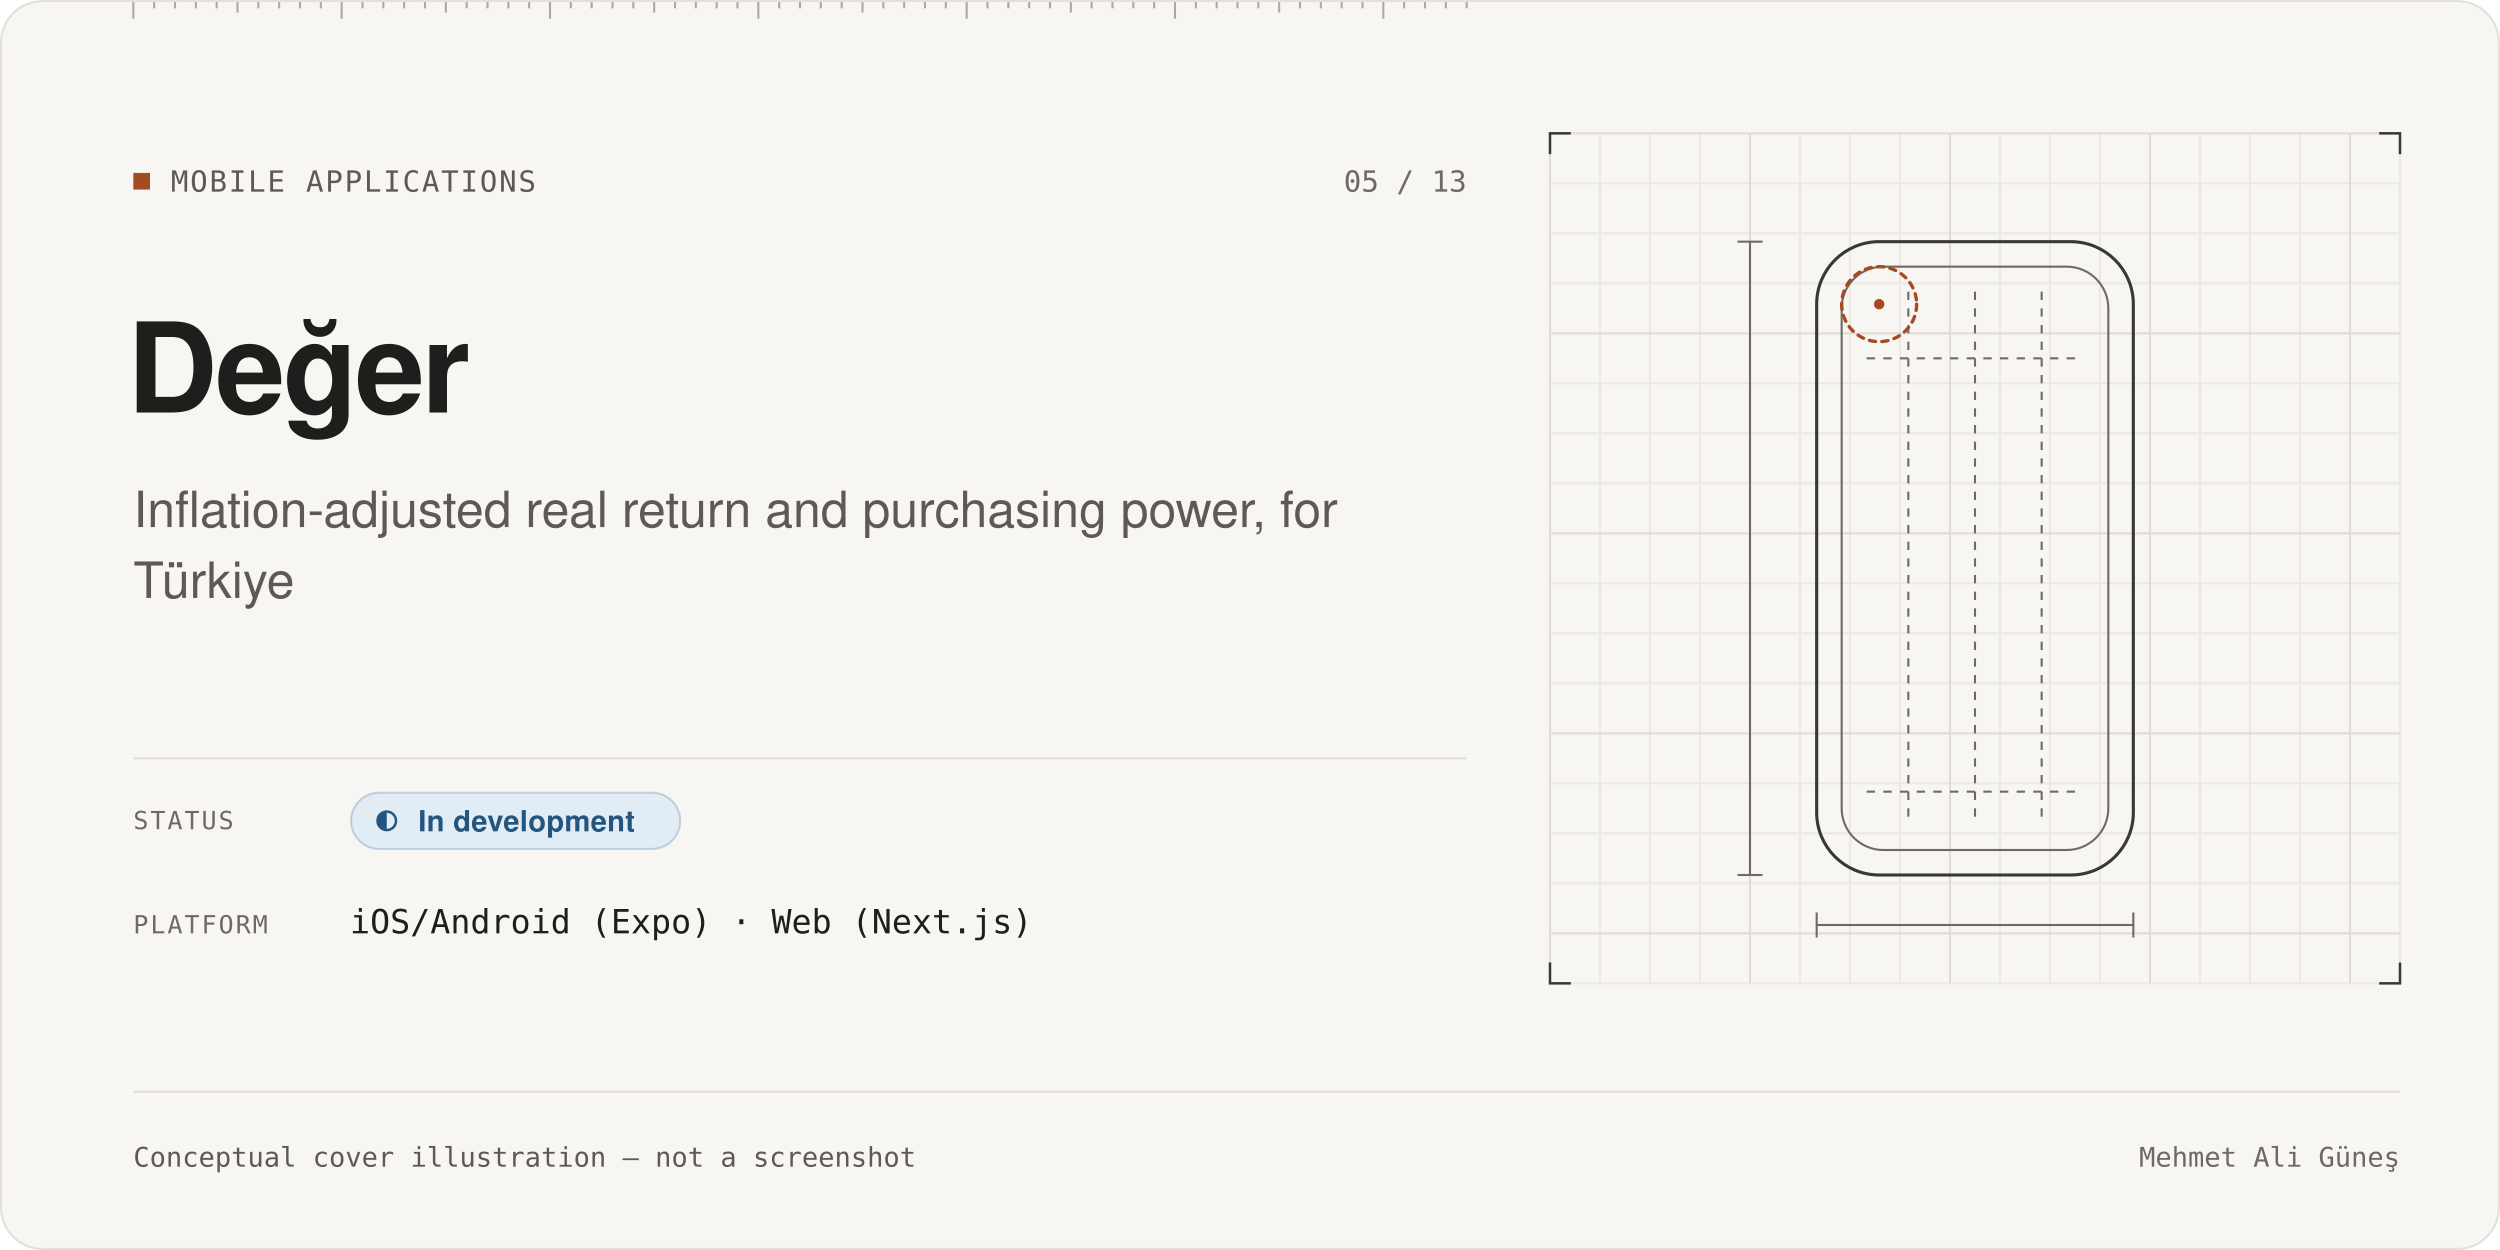
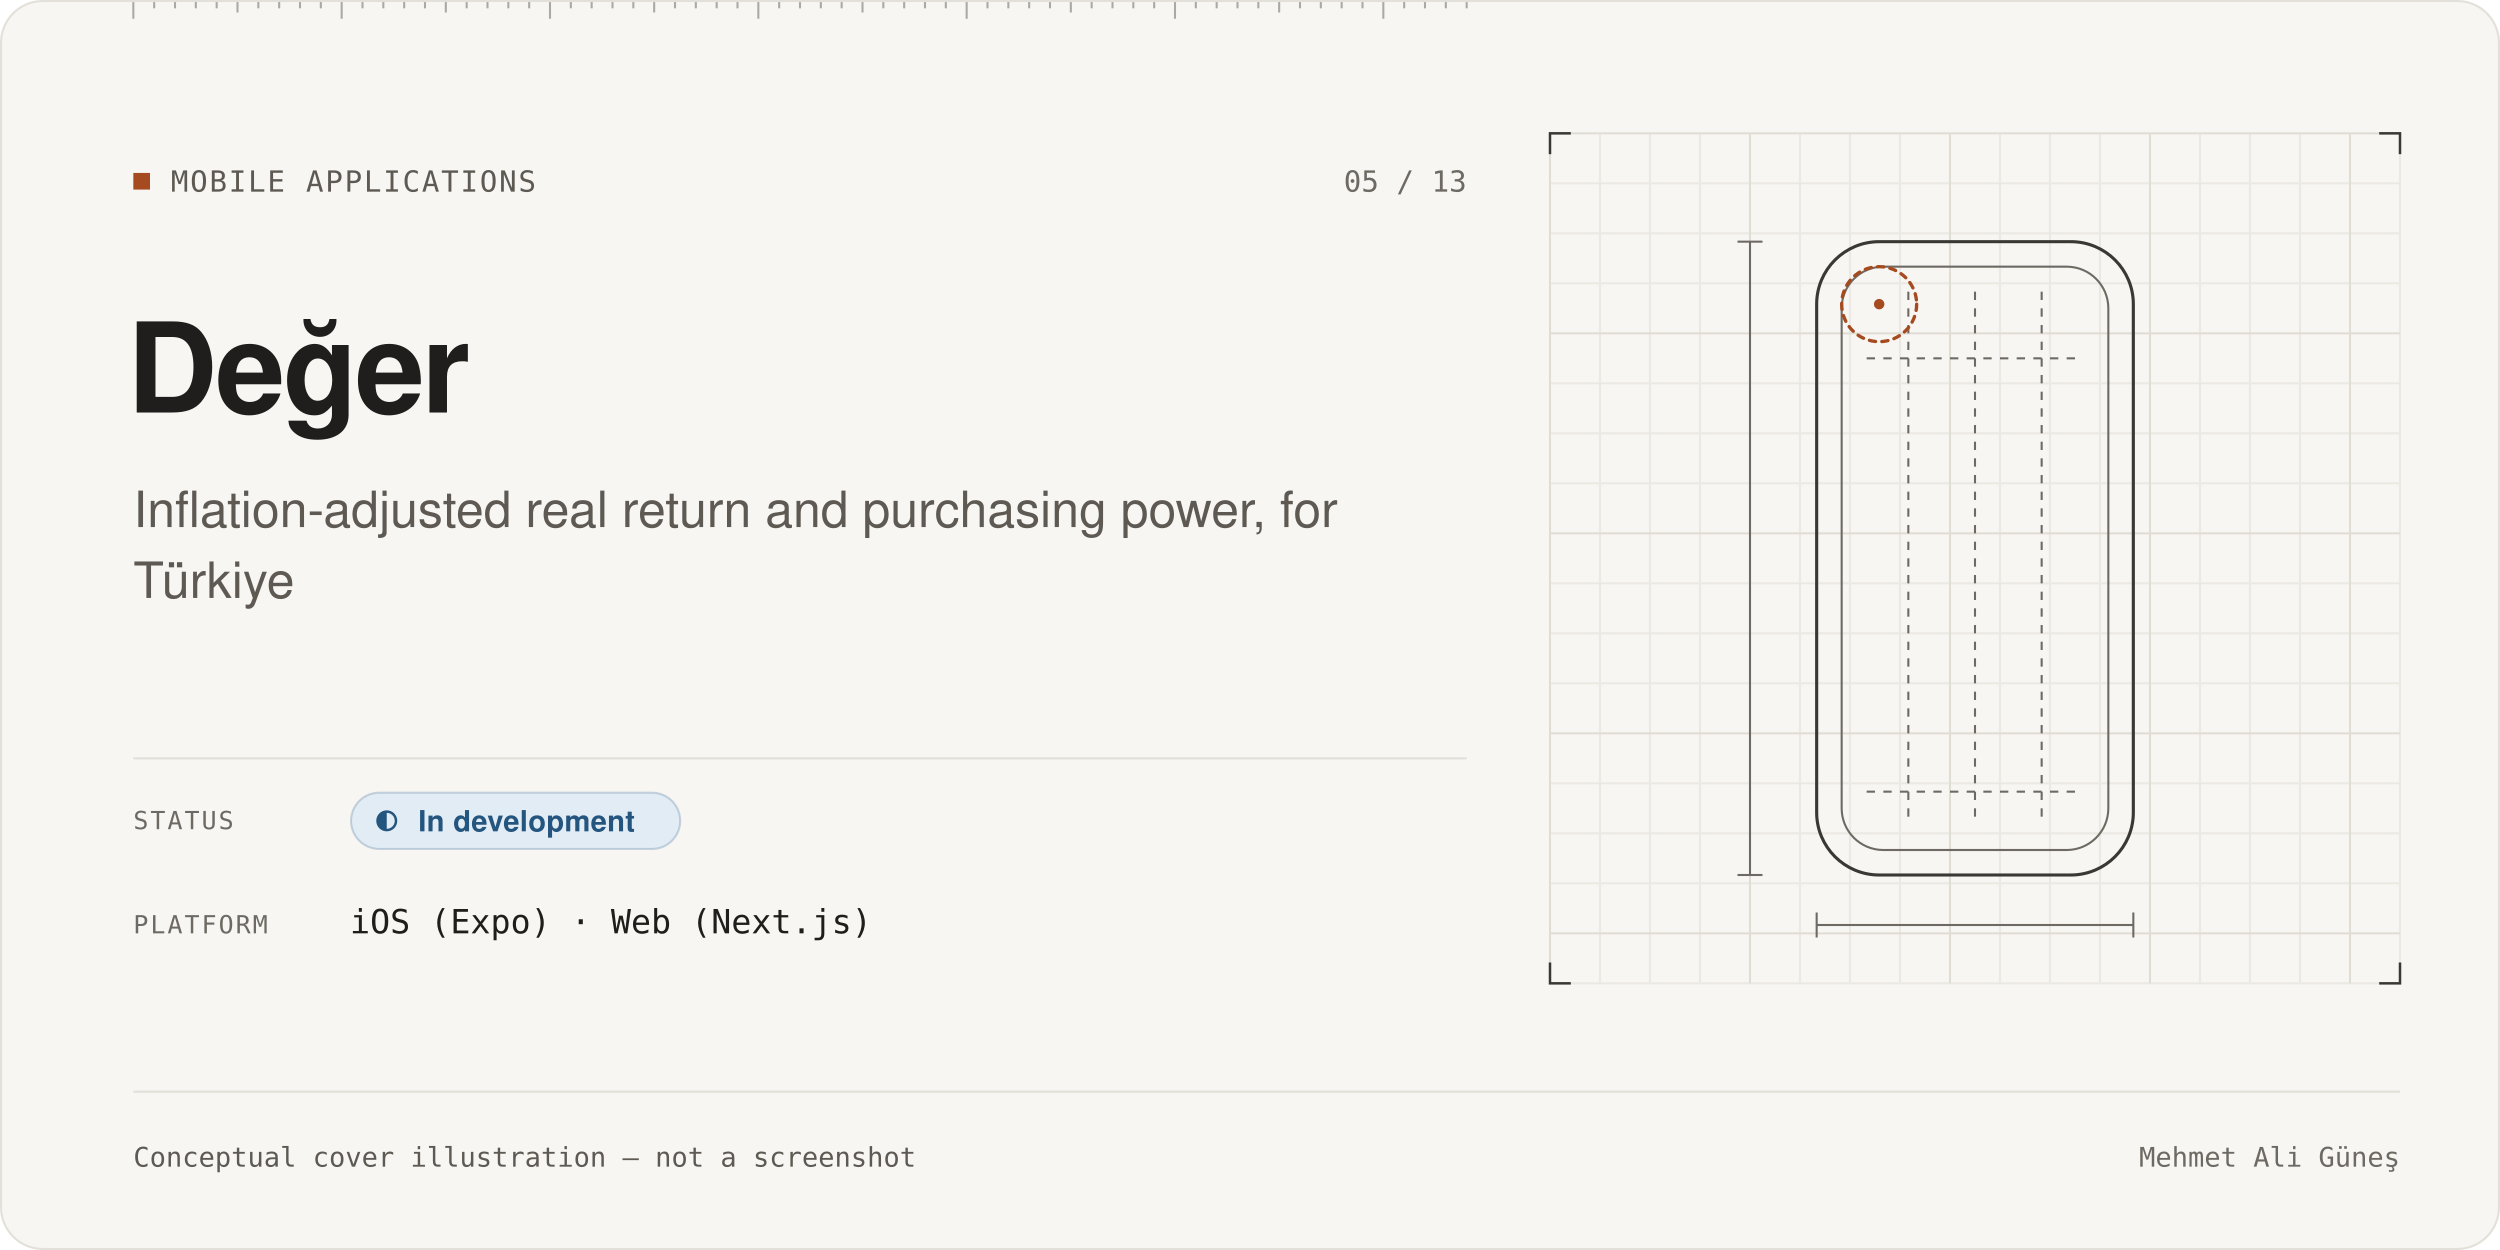
<svg xmlns="http://www.w3.org/2000/svg" width="1200" height="600" viewBox="0 0 1200 600" role="img" aria-labelledby="t d">
  <style>.s{font-family:-apple-system, BlinkMacSystemFont, 'Segoe UI', Helvetica, Arial, sans-serif}.m{font-family:ui-monospace, SFMono-Regular, Menlo, Consolas, monospace}.n{fill:none}.bg{fill:#F7F6F3}.bd{stroke:#E3E0D9}.ink{fill:#1F1E1C}.mut{fill:#5E5A53}.fnt{fill:#6E6A63}.g{stroke:#ECE9E3}.gm{stroke:#E1DDD5}.ln{stroke:#3A3833}.lm{stroke:#6E6A63}.ac{fill:#A64A1F}.as{stroke:#A64A1F}.lf{fill:#3A3833}.stb{fill:#E2ECF5}.stf{fill:#24557F}.sts{stroke:#24557F}.sto{stroke:#24557F;stroke-opacity:.22}@media (prefers-color-scheme: dark){.bg{fill:#1B1A18}.bd{stroke:#33312D}.ink{fill:#EDEBE6}.mut{fill:#A8A399}.fnt{fill:#8F8A80}.g{stroke:#252421}.gm{stroke:#2E2C29}.ln{stroke:#CFCBC2}.lm{stroke:#8F8A80}.ac{fill:#E08A5E}.as{stroke:#E08A5E}.lf{fill:#CFCBC2}.stb{fill:#1B2633}.stf{fill:#93BCE3}.sts{stroke:#93BCE3}.sto{stroke:#93BCE3;stroke-opacity:.28}}</style>
  <rect x="0.5" y="0.5" width="1199" height="599" rx="20" class="bg bd" />
  <path d="M768 64V472M792 64V472M816 64V472M864 64V472M888 64V472M912 64V472M960 64V472M984 64V472M1008 64V472M1056 64V472M1080 64V472M1104 64V472M1152 64V472M744 88H1152M744 112H1152M744 136H1152M744 184H1152M744 208H1152M744 232H1152M744 280H1152M744 304H1152M744 328H1152M744 376H1152M744 400H1152M744 424H1152M744 472H1152" class="n g" stroke-width="1" />
  <path d="M744 64V472M840 64V472M936 64V472M1032 64V472M1128 64V472M744 64H1152M744 160H1152M744 256H1152M744 352H1152M744 448H1152" class="n gm" stroke-width="1" />
  <path d="M744 74V64H754M1142 64H1152V74M1152 462V472H1142M754 472H744V462" class="n ln" stroke-width="1.2" />
  <g transform="translate(760 80)">
    <rect x="112" y="36" width="152" height="304" rx="30" class="n ln" stroke-width="1.5" stroke-linejoin="round" stroke-linecap="round" />
    <rect x="124" y="48" width="128" height="280" rx="20" class="n lm" stroke-width="1" />
    <path d="M156 60V316" class="n lm" stroke-width="1" stroke-dasharray="4 4" />
    <path d="M188 60V316" class="n lm" stroke-width="1" stroke-dasharray="4 4" />
    <path d="M220 60V316" class="n lm" stroke-width="1" stroke-dasharray="4 4" />
    <path d="M136 92H240M136 300H240" class="n lm" stroke-width="1" stroke-dasharray="4 4" />
    <circle cx="142" cy="66" r="18" class="n as" stroke-width="1.6" stroke-linejoin="round" stroke-linecap="round" stroke-dasharray="3 3" />
    <circle cx="142" cy="66" r="2.5" class="ac" />
    <path d="M80 36V340M74 36H86M74 340H86" class="n lm" stroke-width="1" />
    <path d="M112 364H264M112 358V370M264 358V370" class="n lm" stroke-width="1" />
  </g>
  <path d="M64 1V9M74 1V4M84 1V4M94 1V4M104 1V4M114 1V6M124 1V4M134 1V4M144 1V4M154 1V4M164 1V9M174 1V4M184 1V4M194 1V4M204 1V4M214 1V6M224 1V4M234 1V4M244 1V4M254 1V4M264 1V9M274 1V4M284 1V4M294 1V4M304 1V4M314 1V6M324 1V4M334 1V4M344 1V4M354 1V4M364 1V9M374 1V4M384 1V4M394 1V4M404 1V4M414 1V6M424 1V4M434 1V4M444 1V4M454 1V4M464 1V9M474 1V4M484 1V4M494 1V4M504 1V4M514 1V6M524 1V4M534 1V4M544 1V4M554 1V4M564 1V9M574 1V4M584 1V4M594 1V4M604 1V4M614 1V6M624 1V4M634 1V4M644 1V4M654 1V4M664 1V9M674 1V4M684 1V4M694 1V4M704 1V4" class="n lm" stroke-width="1" opacity=".55" />
  <rect x="64" y="83" width="8" height="8" class="ac" />
  <text x="82" y="92" class="m mut" font-size="14" letter-spacing="0.06em">MOBILE APPLICATIONS</text>
  <text x="704" y="92" text-anchor="end" class="m fnt" font-size="14">05 / 13</text>
  <text x="61" y="198" class="s ink" font-size="60" font-weight="700" letter-spacing="-0.025em">Değer</text>
  <text x="64" y="253" class="s mut" font-size="24">Inflation-adjusted real return and purchasing power, for</text>
  <text x="64" y="287" class="s mut" font-size="24">Türkiye</text>
  <path d="M64 364H704" class="n bd" stroke-width="1" />
  <text x="64" y="398" class="m fnt" font-size="12" letter-spacing="0.08em">STATUS</text>
  <g transform="translate(168 380)">
    <rect x="0.5" y="0.5" width="158" height="27" rx="13.5" class="stb sto" />
    <circle cx="17.64" cy="14.0" r="4.44" class="n sts" stroke-width="1.2" />
    <path d="M17.64 9.56A4.44 4.44 0 0 0 17.64 18.44Z" class="stf" />
    <text x="32.76" y="19.04" class="s stf" font-size="14" font-weight="600" letter-spacing="0.01em">In development</text>
  </g>
  <text x="64" y="448" class="m fnt" font-size="12" letter-spacing="0.08em">PLATFORM</text>
-   <text x="168" y="448" class="m ink" font-size="16">iOS/Android (Expo) · Web (Next.js)</text>
+   <text x="168" y="448" class="m ink" font-size="16">iOS (Expo) · Web (Next.js)</text>
  <path d="M64 524H1152" class="n bd" stroke-width="1" />
  <text x="64" y="560" class="m mut" font-size="13">Conceptual cover illustration — not a screenshot</text>
  <text x="1152" y="560" text-anchor="end" class="m fnt" font-size="13">Mehmet Ali Güneş</text>
</svg>
